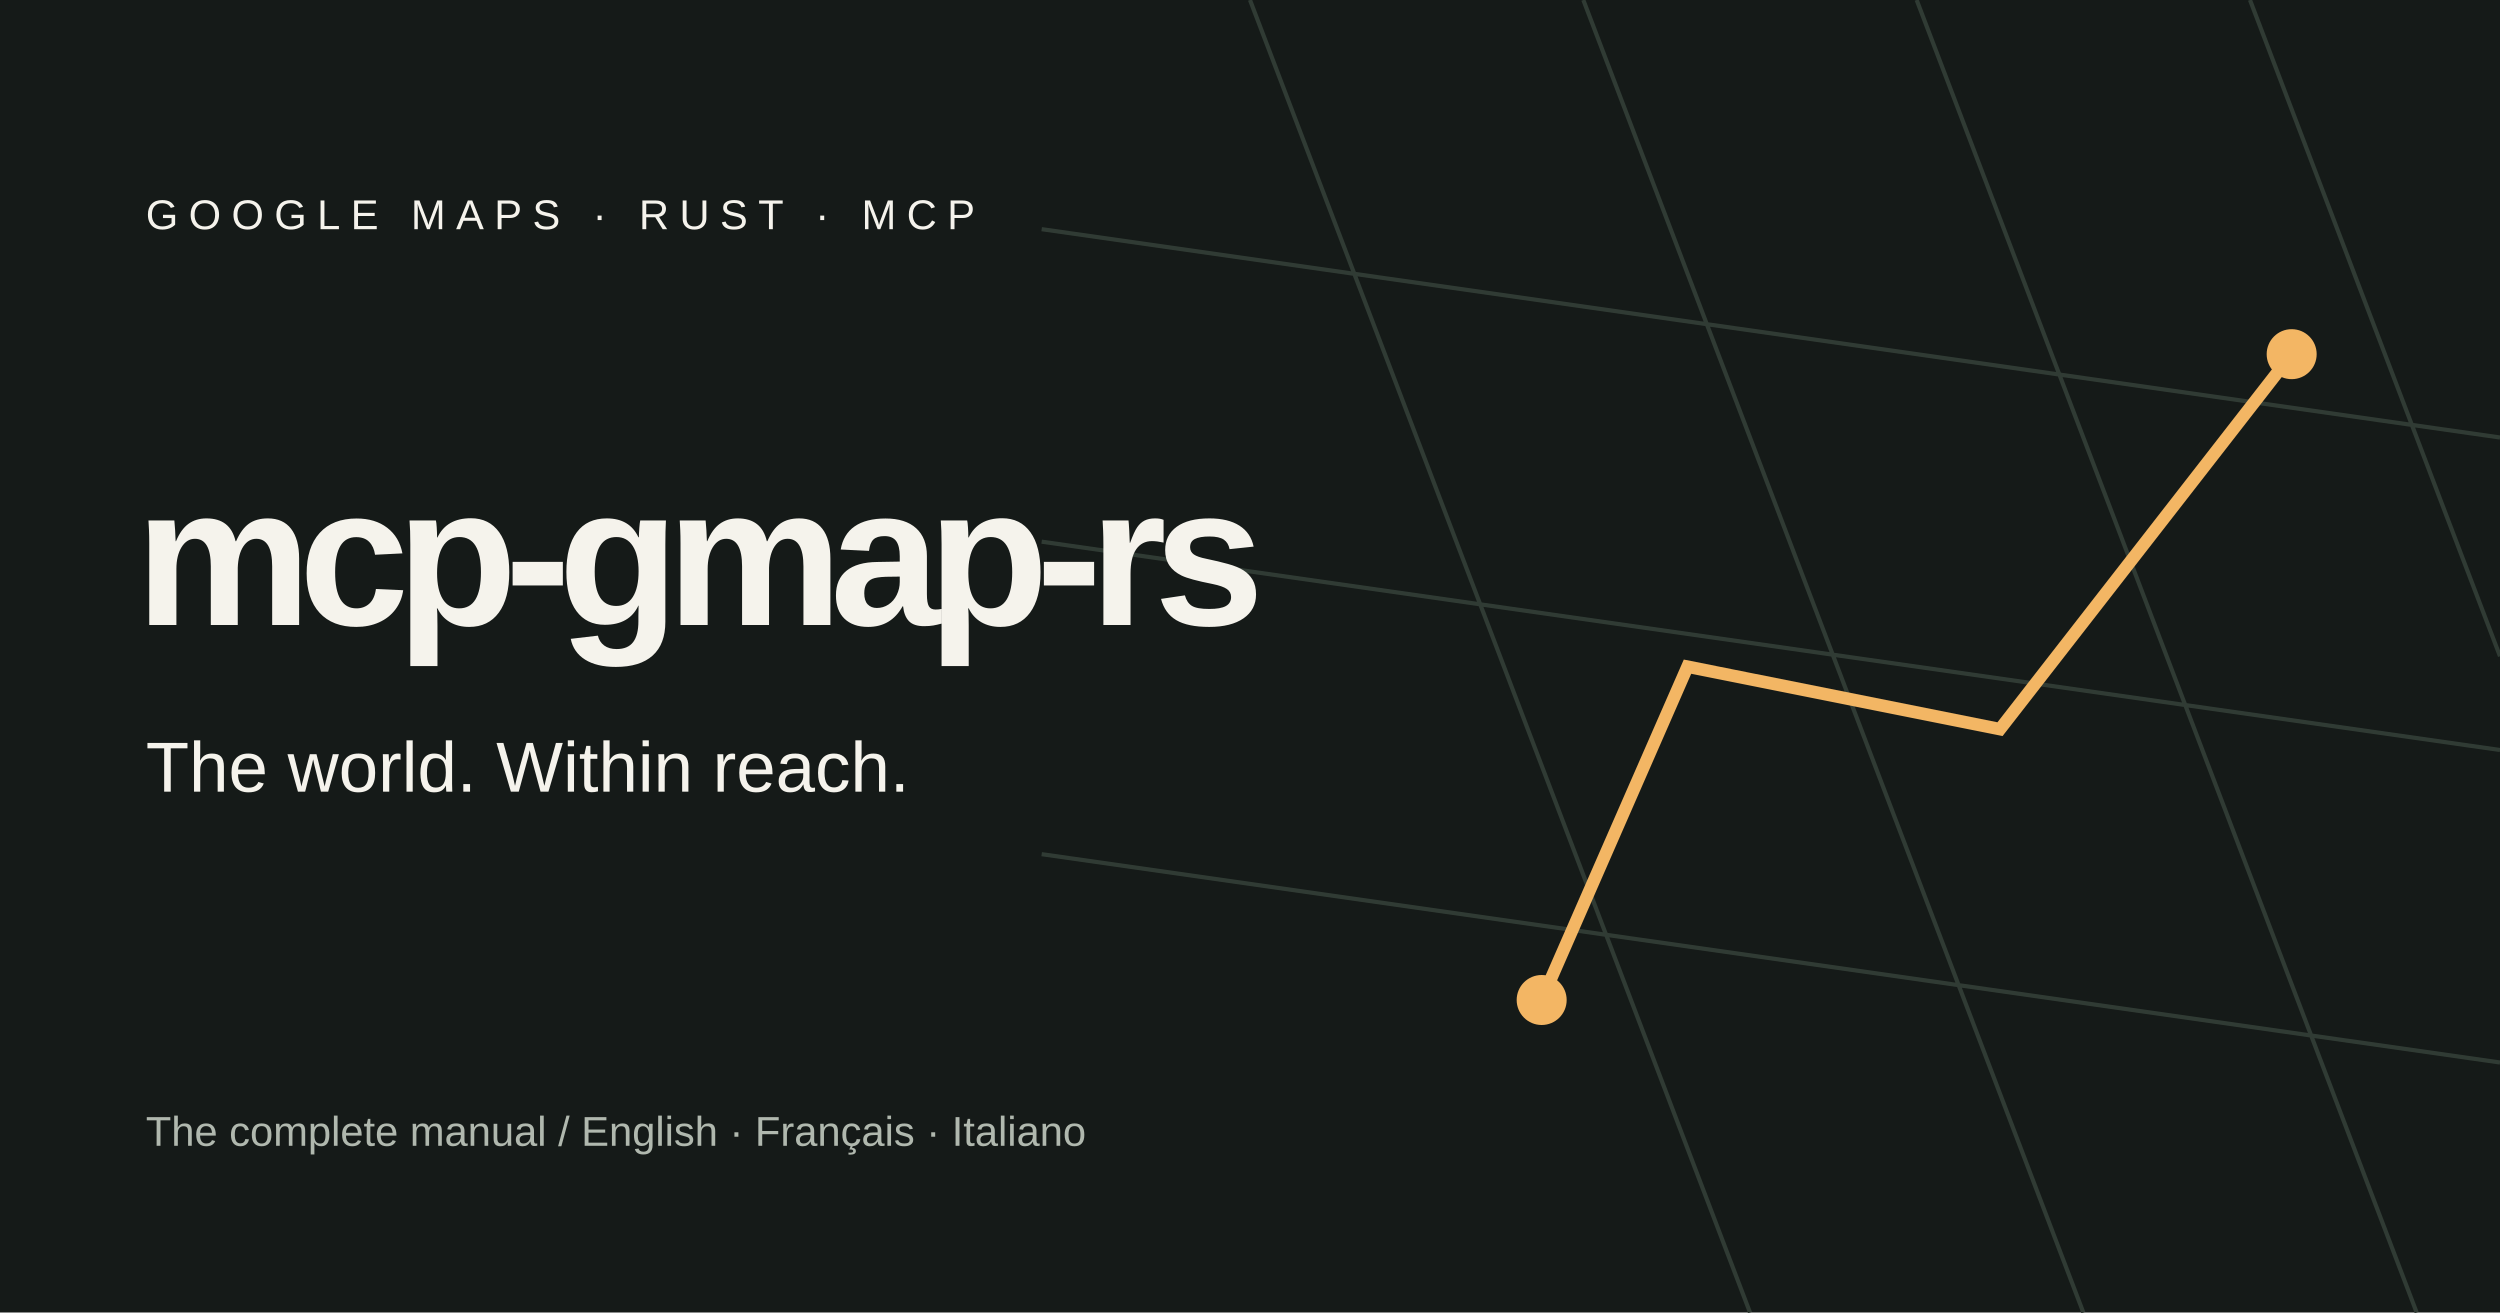
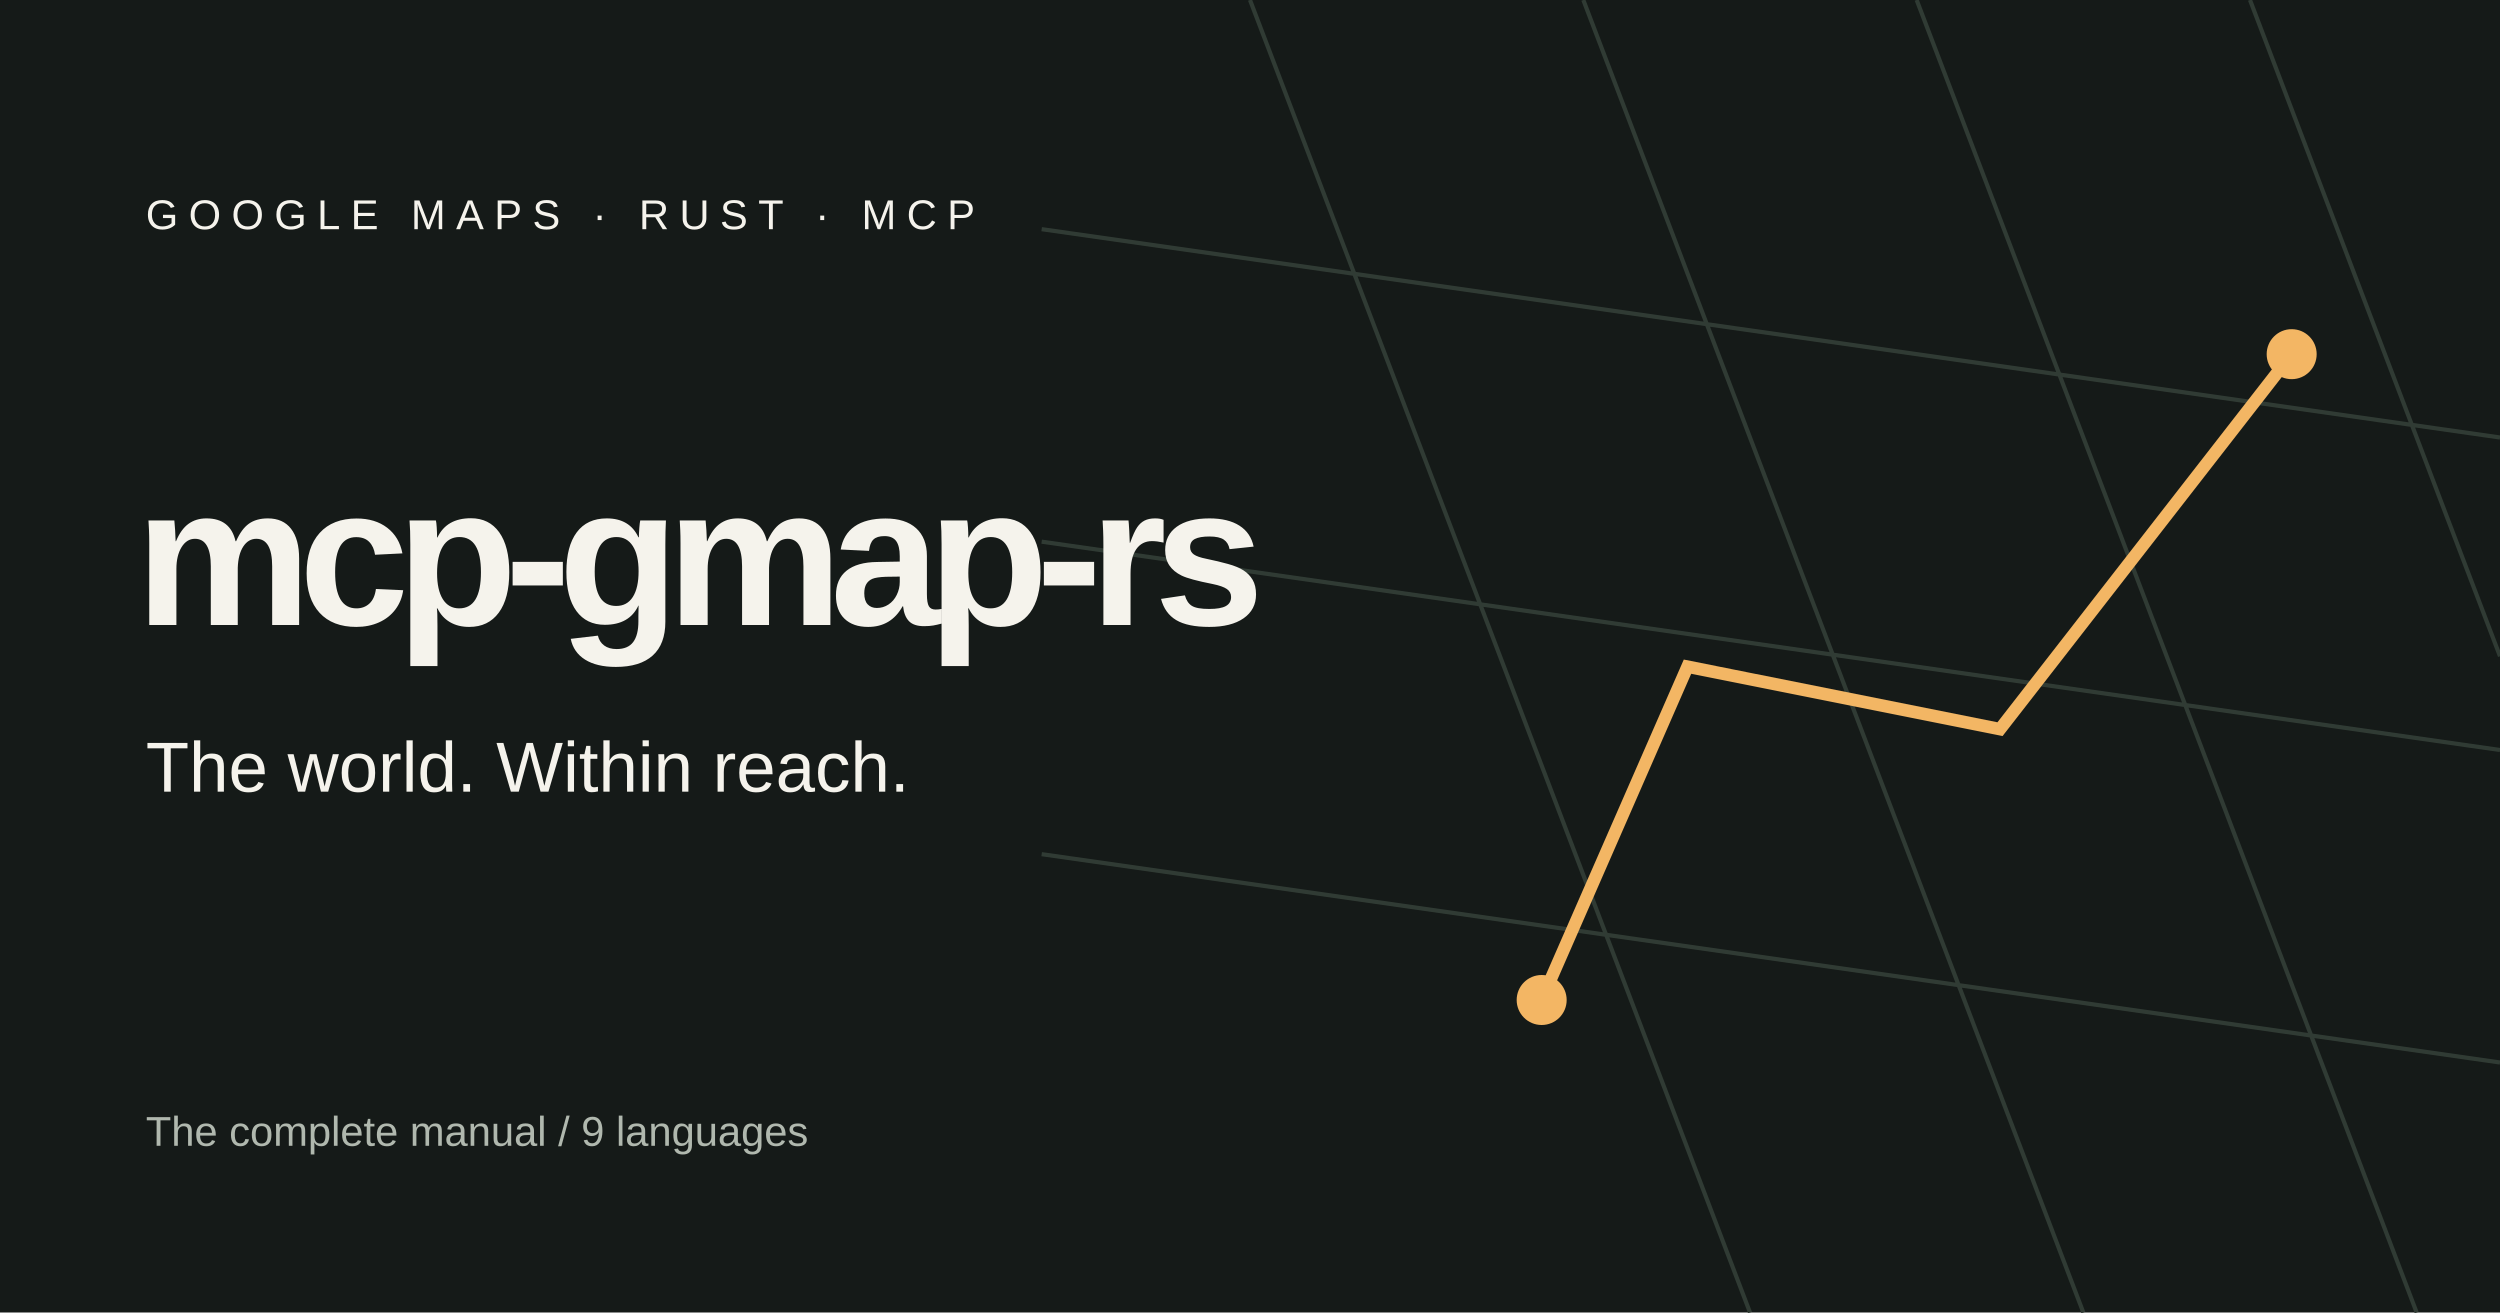
<svg xmlns="http://www.w3.org/2000/svg" width="1200" height="630" viewBox="0 0 1200 630">
  <rect width="1200" height="630" fill="#151a18" />
  <g stroke="#303b34" fill="none" stroke-width="2">
    <path d="m600 0 240 630M760 0l240 630M920 0l240 630M1080 0l120 315M500 110l700 100M500 260l700 100M500 410l700 100" />
  </g>
  <path d="m740 480 70-160 150 30 140-180" fill="none" stroke="#f3b664" stroke-width="6" />
  <circle cx="740" cy="480" r="12" fill="#f3b664" />
  <circle cx="1100" cy="170" r="12" fill="#f3b664" />
  <g font-family="Arial,sans-serif" fill="#f5f3ec">
    <text x="70" y="110" font-size="20" letter-spacing="5">GOOGLE MAPS · RUST · MCP</text>
    <text x="65" y="300" font-size="95" font-weight="700" letter-spacing="-6">mcp-gmap-rs</text>
    <text x="70" y="380" font-size="34">The world. Within reach.</text>
-     <text x="70" y="550" font-size="20" fill="#b0b8ae">The complete manual / English · Français · Italiano</text>
+     <text x="70" y="550" font-size="20" fill="#b0b8ae">The complete manual / 9 languages</text>
  </g>
</svg>
